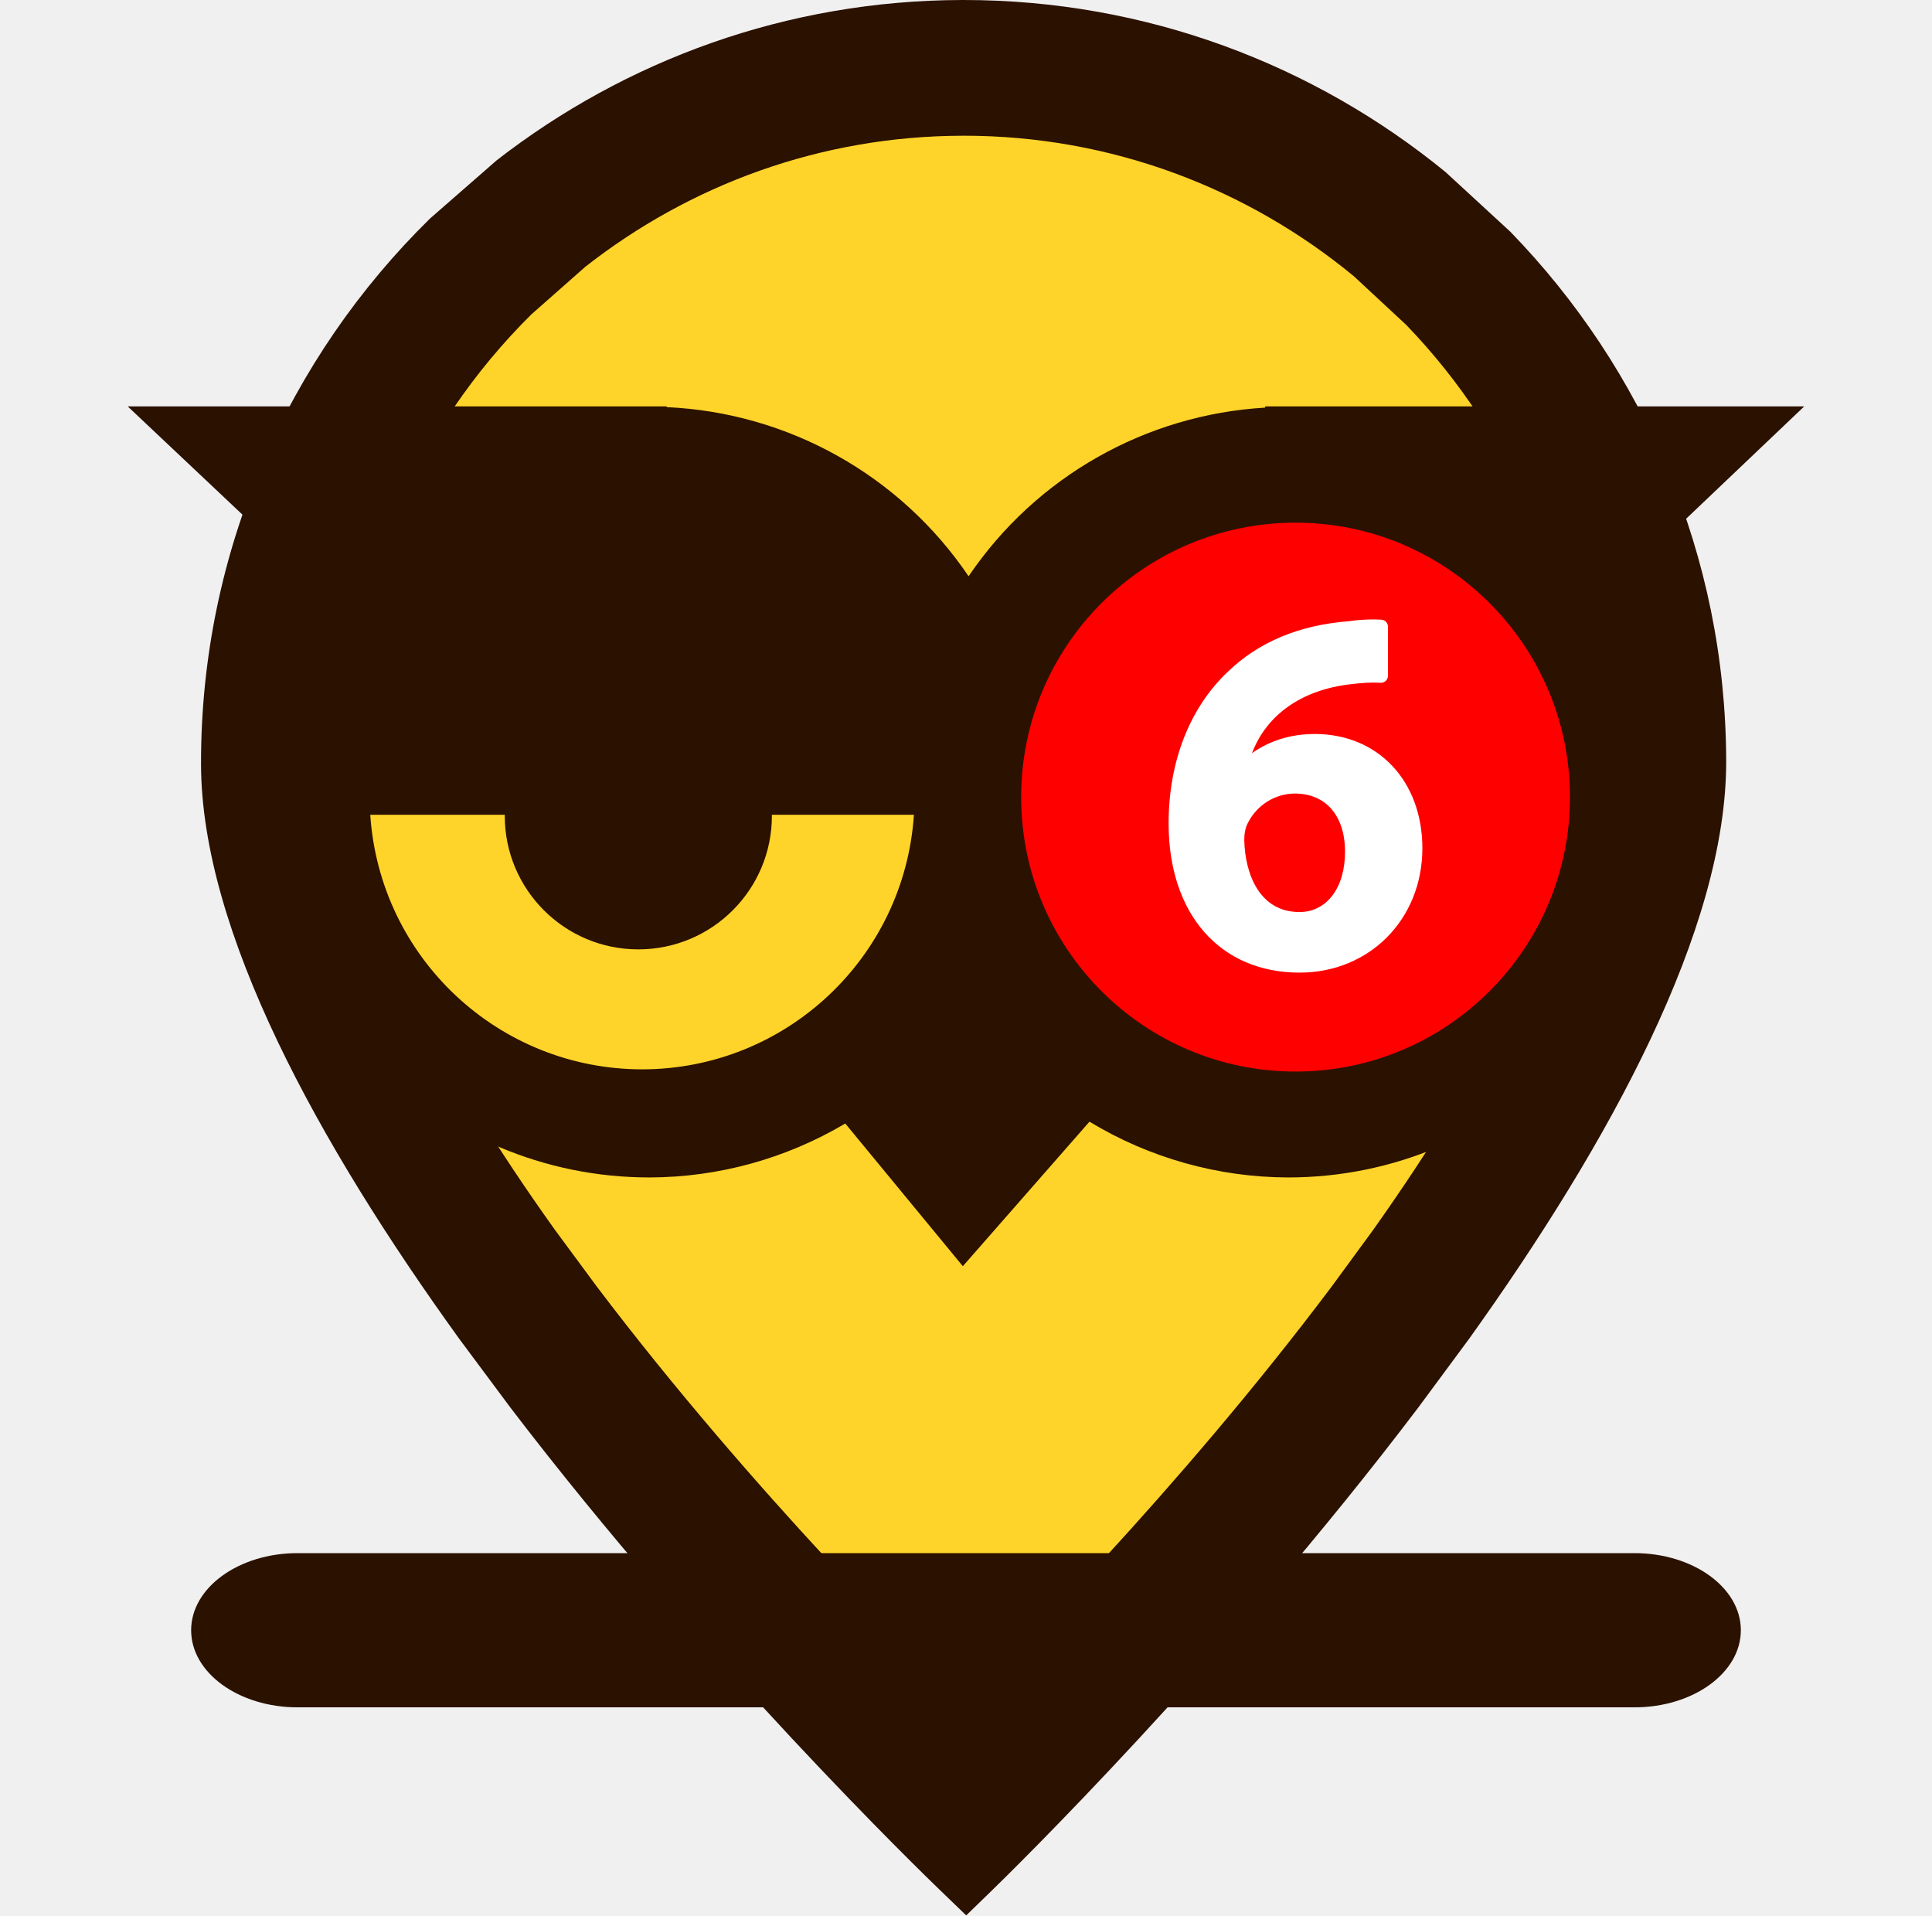
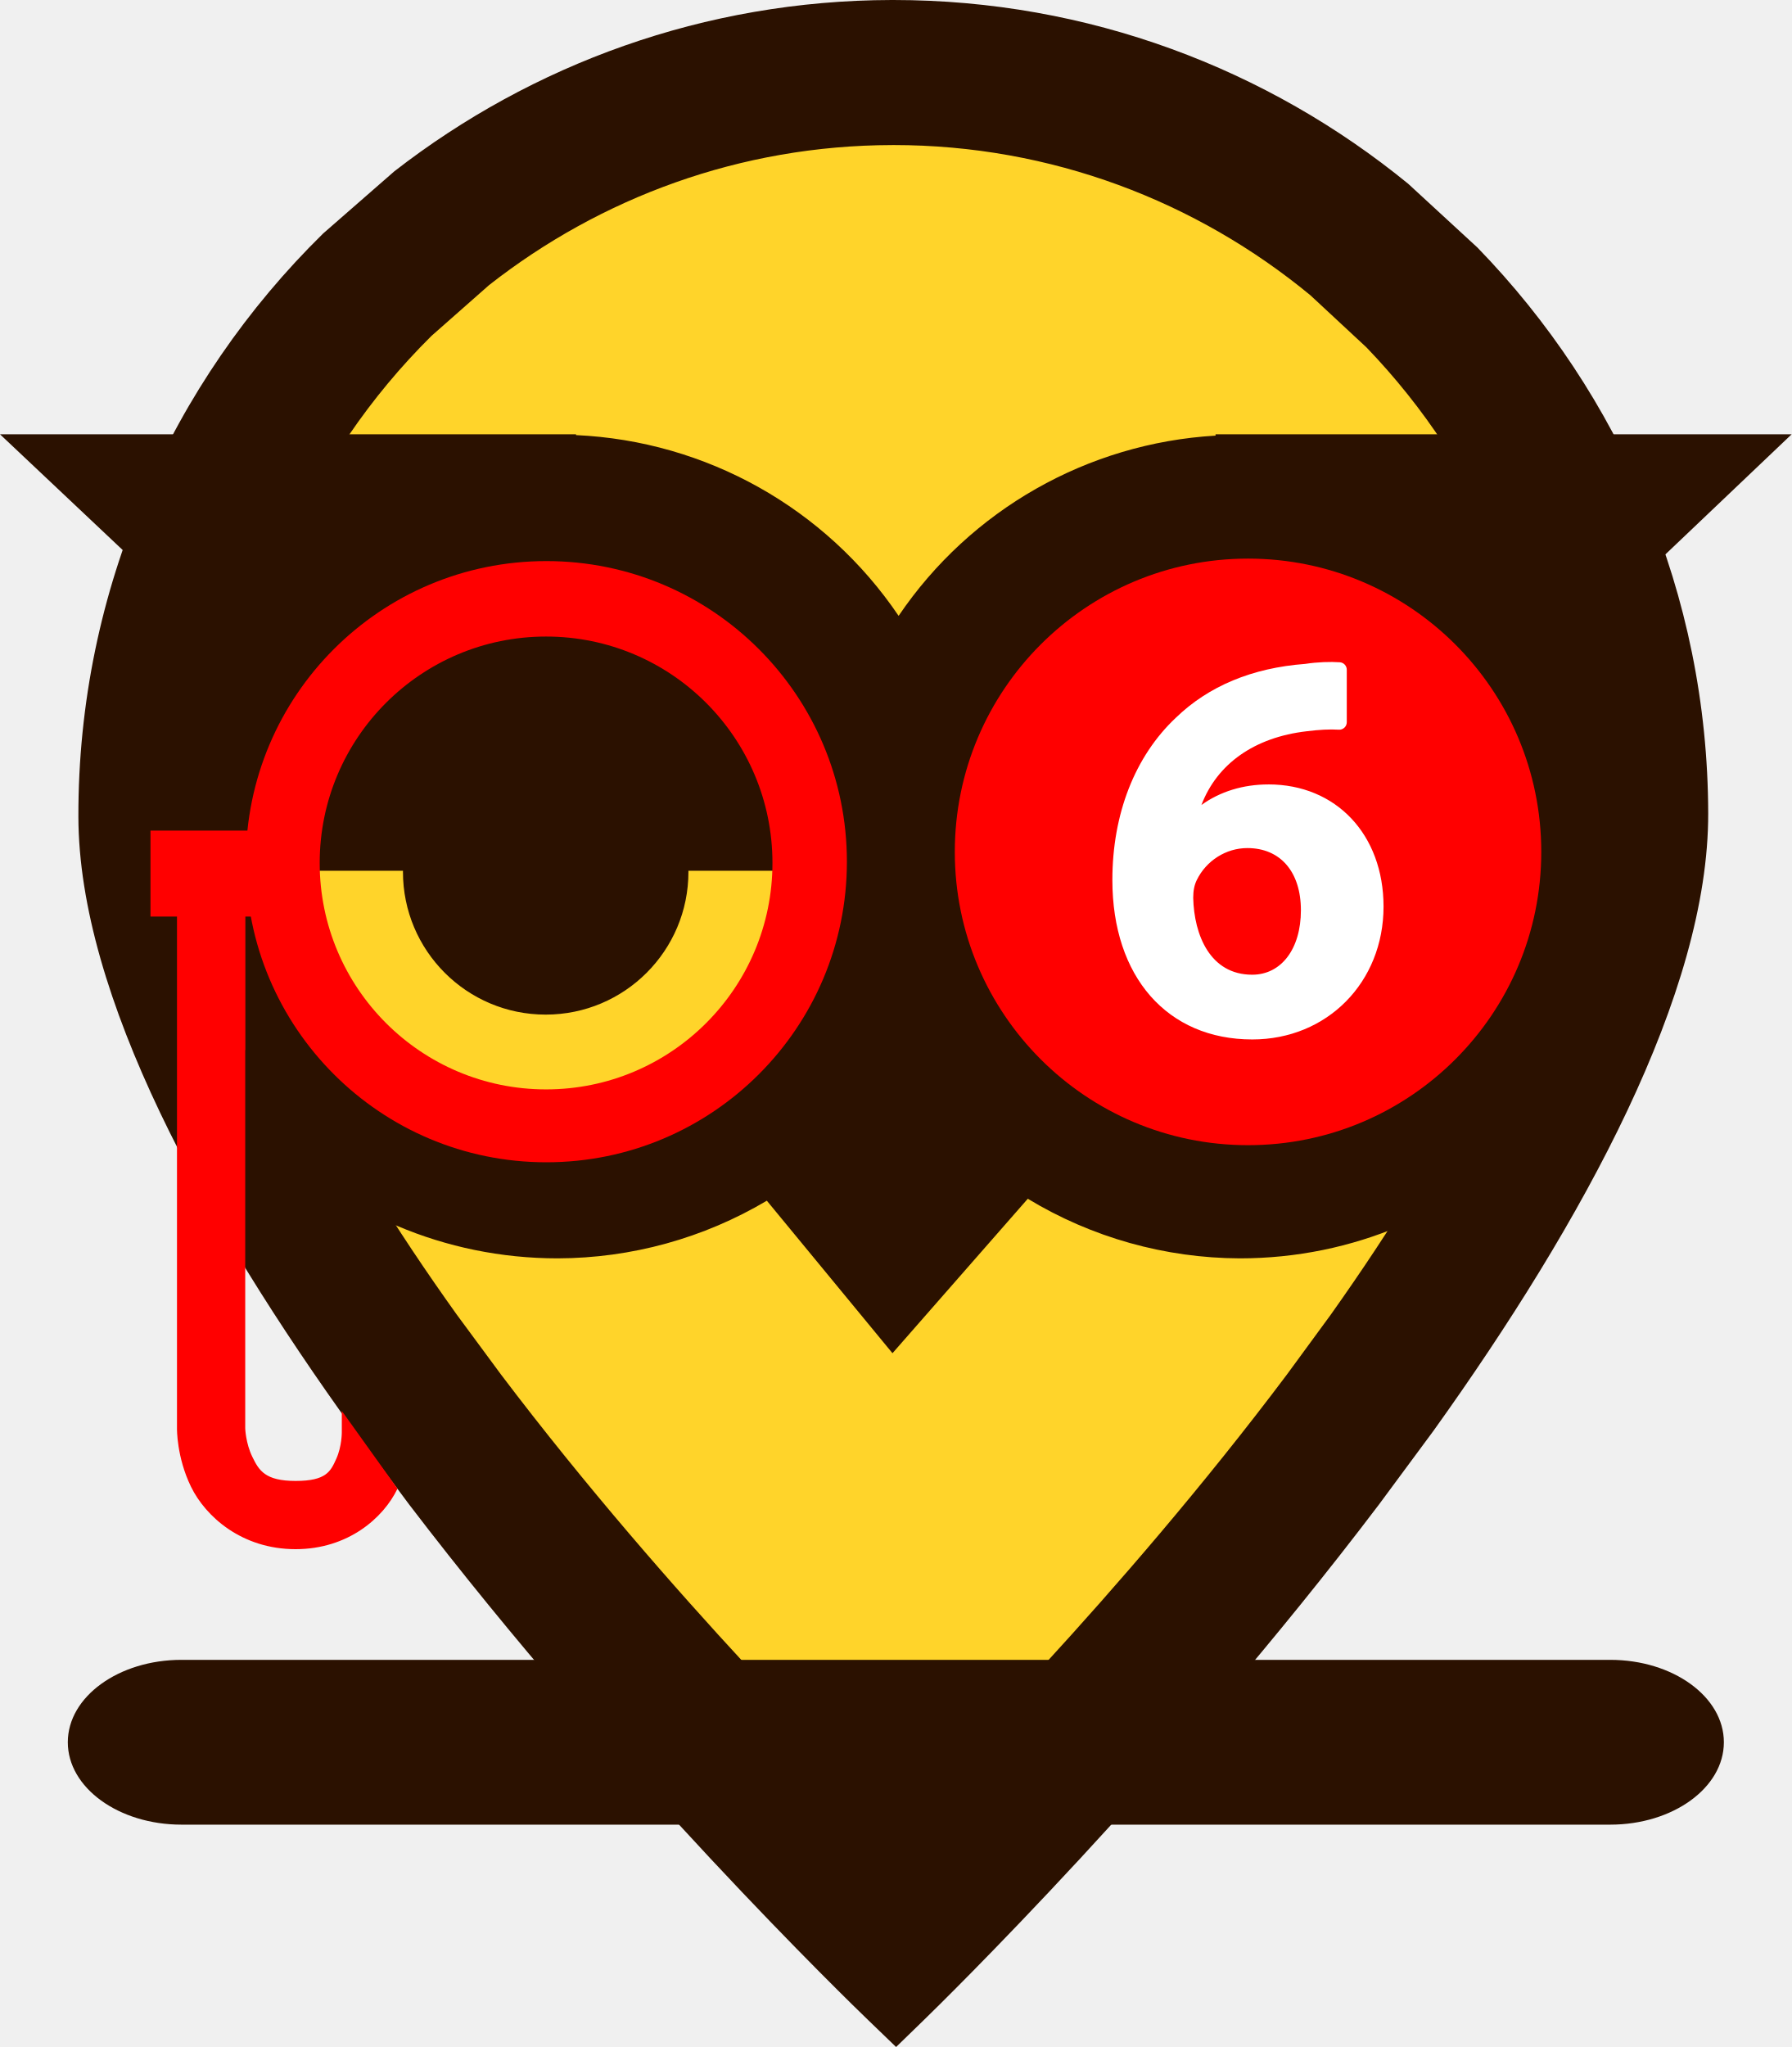
- <svg xmlns="http://www.w3.org/2000/svg" version="1.1" x="0px" y="0px" viewBox="0 0 90.791 90" enable-background="new 0 0 100 100" xml:space="preserve" id="svg8068" width="90.791" height="90" style="fill:#000000">
+ <svg xmlns="http://www.w3.org/2000/svg" version="1.1" x="0px" y="0px" viewBox="0 0 78.791 90" enable-background="new 0 0 100 100" xml:space="preserve" id="svg8068" width="78.791" height="90" style="fill:#000000">
  <defs id="defs8094" />
-   <path style="fill:#ffd42a;fill-opacity:1;fill-rule:evenodd;stroke:none;stroke-width:1px;stroke-linecap:butt;stroke-linejoin:miter;stroke-opacity:1" d="M 44.811 3.361 L 44.811 3.543 L 28.182 7.76 L 16.141 21.34 L 12.811 39.785 L 20.496 55.414 L 34.074 72.578 L 44.871 84.389 L 44.871 85.041 L 45.168 84.715 L 45.467 85.041 L 45.467 84.389 L 56.264 72.578 L 69.842 55.414 L 77.527 39.785 L 74.197 21.34 L 62.156 7.76 L 45.527 3.543 L 45.527 3.361 L 45.168 3.453 L 44.811 3.361 z " id="path12839-5" />
-   <symbol viewBox="-9.858 -9.858 19.716 19.716" id="symbol8070" transform="translate(-4.716797,-5)">
+   <path style="fill:#ffd42a;fill-opacity:1;fill-rule:evenodd;stroke:none;stroke-width:1px;stroke-linecap:butt;stroke-linejoin:miter;stroke-opacity:1" d="m 38.811,3.361 0,0.182 -16.629,4.217 -12.041,13.58 -3.33,18.445 7.686,15.629 13.578,17.164 10.797,11.811 0,0.652 0.297,-0.326 0.299,0.326 0,-0.652 L 50.264,72.578 63.842,55.414 71.527,39.785 68.197,21.34 56.156,7.76 39.527,3.543 l 0,-0.182 -0.359,0.092 -0.357,-0.092 z" id="path12839-5" />
+   <symbol viewBox="-9.858 -9.858 19.716 19.716" id="symbol8070" transform="translate(-10.7168,-5)">
    <path stroke-miterlimit="10" d="M 8.573,0 C 8.573,-4.735 4.735,-8.573 0,-8.573 -4.735,-8.573 -8.573,-4.735 -8.573,0 -8.573,4.735 -4.735,8.573 0,8.573 4.735,8.573 8.573,4.735 8.573,0 Z" id="path8072" style="fill:#000000;stroke:#000000;stroke-width:2.57;stroke-miterlimit:10" />
    <path stroke-miterlimit="10" d="m 2.858,0 c 0,-1.578 -1.279,-2.858 -2.858,-2.858 -1.578,0 -2.858,1.279 -2.858,2.858 0,1.578 1.279,2.858 2.858,2.858 1.578,0 2.858,-1.28 2.858,-2.858 z" id="path8074" style="fill:#000000;stroke:#000000;stroke-width:2.57;stroke-miterlimit:10" />
  </symbol>
-   <symbol viewBox="-5.525 -16.49 11.051 32.981" id="symbol8076" transform="translate(-4.716797,-5)">
+   <symbol viewBox="-5.525 -16.49 11.051 32.981" id="symbol8076" transform="translate(-10.7168,-5)">
    <path stroke-miterlimit="10" d="m 4.526,-15.49 -9.051,0 0,30.981 1.559,0 c 4.138,0 7.492,-3.354 7.492,-7.492 l 0,-23.489 z" id="path8078" style="fill:#000000;stroke:#000000;stroke-width:2;stroke-miterlimit:10" />
  </symbol>
-   <g display="none" id="g8080" style="display:none" transform="translate(-4.716797,-5)">
+   <g display="none" id="g8080" style="display:none" transform="translate(-10.7168,-5)">
    <rect x="-1202.374" y="-413.377" display="inline" width="1328.934" height="1233.377" id="rect8082" style="display:inline;fill:#000000" />
  </g>
-   <path d="m 45.211,0 c -8.236,0.017 -15.821,2.832 -21.871,7.533 l -3.129,2.732 c -6.652,6.525 -10.784,15.611 -10.764,25.643 0.016,7.853 5.513,17.826 12.131,26.996 l 2.41,3.238 c 9.172,12.013 19.432,21.946 20.205,22.689 L 45.406,90 46.615,88.826 c 0.768,-0.745 10.932,-10.674 20.031,-22.684 l 2.393,-3.236 c 6.606,-9.224 12.096,-19.263 12.08,-27.145 -0.02,-9.668 -3.892,-18.44 -10.15,-24.879 L 67.926,8.08 C 61.748,3.032 53.863,0 45.285,0 l -0.074,0 z m 0.014,6.377 0.061,0 c 6.948,0 13.334,2.477 18.338,6.604 l 2.465,2.291 c 5.069,5.263 8.205,12.432 8.221,20.334 0.013,6.442 -4.432,14.648 -9.783,22.188 l -1.938,2.645 c -7.37,9.817 -15.603,17.934 -16.225,18.543 l -0.98,0.959 -0.982,-0.955 C 43.774,78.377 35.464,70.256 28.035,60.438 l -1.953,-2.645 c -5.361,-7.495 -9.811,-15.648 -9.824,-22.066 -0.016,-8.2 3.329,-15.626 8.717,-20.959 l 2.533,-2.234 c 4.901,-3.842 11.046,-6.142 17.717,-6.156 z" id="path8090" style="fill:#2b1100" />
-   <path style="opacity:1;fill:#2b1100;fill-opacity:1;stroke:none;stroke-width:15;stroke-linecap:round;stroke-linejoin:round;stroke-miterlimit:4;stroke-dasharray:none;stroke-opacity:1" d="m 6,19.094 9.125,8.607 c -1.769,2.857 -2.708,6.15 -2.713,9.51 -6.09e-4,10.004 8.109,18.115 18.113,18.115 3.237,-0.008 6.413,-0.883 9.197,-2.535 l 5.525,6.705 5.951,-6.791 c 2.813,1.704 6.037,2.61 9.326,2.621 10.005,6.09e-4 18.116,-8.11 18.115,-18.115 -0.008,-3.403 -0.975,-6.736 -2.789,-9.615 l 8.939,-8.502 -25.334,0 0,0.059 c -5.625,0.33 -10.777,3.258 -13.938,7.924 -3.207,-4.742 -8.467,-7.688 -14.186,-7.947 l 0,-0.035 z M 60.869,24.625 c 7.075,-3.54e-4 12.811,5.735 12.811,12.811 3.55e-4,7.075 -5.735,12.811 -12.811,12.811 C 53.795,50.245 48.06,44.51 48.061,37.436 48.06,30.361 53.795,24.626 60.869,24.625 Z m -43.469,13.66 6.322,0 c -7.25e-4,0.016 -0.001,0.031 -0.002,0.047 -2.71e-4,3.467 2.81,6.278 6.277,6.277 3.467,2.71e-4 6.278,-2.81 6.277,-6.277 -6.08e-4,-0.016 -0.001,-0.031 -0.002,-0.047 l 6.676,0 C 42.502,45.01 36.921,50.239 30.182,50.246 23.437,50.246 17.847,45.015 17.4,38.285 Z" id="path8152" />
-   <circle style="opacity:1;fill:#ff0000;fill-opacity:1;stroke:none;stroke-width:15;stroke-linecap:round;stroke-linejoin:round;stroke-miterlimit:4;stroke-dasharray:none;stroke-opacity:1" id="path8116-7" cx="60.883" cy="37.455" r="12.895" />
-   <path id="path8288" d="m 61.779,34.489 c -1.115,0 -2.129,0.315 -2.946,0.904 0.69,-1.81 2.328,-2.974 4.629,-3.242 0.554,-0.069 1.008,-0.094 1.414,-0.069 0.088,0.008 0.178,-0.028 0.246,-0.09 0.066,-0.062 0.103,-0.149 0.103,-0.24 l 0,-2.305 c 0,-0.174 -0.135,-0.317 -0.306,-0.329 -0.414,-0.029 -0.978,-0.012 -1.521,0.071 -2.331,0.176 -4.248,0.973 -5.693,2.371 -1.798,1.694 -2.788,4.227 -2.788,7.132 0,4.258 2.416,7.009 6.153,7.009 3.291,0 5.772,-2.512 5.772,-5.845 -0.003,-3.161 -2.084,-5.368 -5.062,-5.368 z m -0.713,8.366 c -1.853,0 -2.556,-1.749 -2.594,-3.379 0,-0.317 0.05,-0.566 0.157,-0.783 0.416,-0.854 1.288,-1.406 2.223,-1.406 1.455,0 2.356,1.048 2.356,2.735 0,1.695 -0.862,2.833 -2.142,2.833 z" style="fill:#ffffff" />
-   <rect style="opacity:1;fill:#2b1100;fill-opacity:1;stroke:none;stroke-width:15;stroke-linecap:round;stroke-linejoin:round;stroke-miterlimit:4;stroke-dasharray:none;stroke-opacity:1" id="rect12857" width="72.826" height="7.246" x="8.982" y="72.978" rx="5" ry="5" />
+   <path d="m 39.211,0 c -8.236,0.017 -15.821,2.832 -21.871,7.533 l -3.129,2.732 c -6.652,6.525 -10.784,15.611 -10.764,25.643 0.016,7.853 5.513,17.826 12.131,26.996 l 2.41,3.238 c 9.172,12.013 19.432,21.946 20.205,22.689 L 39.406,90 40.615,88.826 c 0.768,-0.745 10.932,-10.674 20.031,-22.684 l 2.393,-3.236 c 6.606,-9.224 12.096,-19.263 12.08,-27.145 -0.02,-9.668 -3.892,-18.44 -10.15,-24.879 L 61.926,8.08 C 55.748,3.032 47.863,0 39.285,0 l -0.074,0 z m 0.014,6.377 0.061,0 c 6.948,0 13.334,2.477 18.338,6.604 l 2.465,2.291 c 5.069,5.263 8.205,12.432 8.221,20.334 0.013,6.442 -4.432,14.648 -9.783,22.188 l -1.938,2.645 c -7.37,9.817 -15.603,17.934 -16.225,18.543 l -0.98,0.959 -0.982,-0.955 C 37.774,78.377 29.464,70.256 22.035,60.438 l -1.953,-2.645 c -5.361,-7.495 -9.811,-15.648 -9.824,-22.066 -0.016,-8.2 3.329,-15.626 8.717,-20.959 l 2.533,-2.234 c 4.901,-3.842 11.046,-6.142 17.717,-6.156 z" id="path8090" style="fill:#2b1100" />
+   <path style="opacity:1;fill:#2b1100;fill-opacity:1;stroke:none;stroke-width:15;stroke-linecap:round;stroke-linejoin:round;stroke-miterlimit:4;stroke-dasharray:none;stroke-opacity:1" d="m 0,19.094 9.125,8.607 c -1.769,2.857 -2.708,6.15 -2.713,9.51 -6.09e-4,10.004 8.109,18.115 18.113,18.115 3.237,-0.008 6.413,-0.883 9.197,-2.535 l 5.525,6.705 5.951,-6.791 c 2.813,1.704 6.037,2.61 9.326,2.621 10.005,6.09e-4 18.116,-8.11 18.115,-18.115 -0.008,-3.403 -0.975,-6.736 -2.789,-9.615 l 8.939,-8.502 -25.334,0 0,0.059 c -5.625,0.33 -10.777,3.258 -13.938,7.924 -3.207,-4.742 -8.467,-7.688 -14.186,-7.947 l 0,-0.035 z M 54.869,24.625 c 7.075,-3.54e-4 12.811,5.735 12.811,12.811 3.55e-4,7.075 -5.735,12.811 -12.811,12.811 C 47.795,50.245 42.06,44.51 42.061,37.436 42.06,30.361 47.795,24.626 54.869,24.625 Z m -43.469,13.66 6.322,0 c -7.25e-4,0.016 -0.001,0.031 -0.002,0.047 -2.71e-4,3.467 2.81,6.278 6.277,6.277 3.467,2.71e-4 6.278,-2.81 6.277,-6.277 -6.08e-4,-0.016 -0.001,-0.031 -0.002,-0.047 l 6.676,0 C 36.502,45.01 30.921,50.239 24.182,50.246 17.437,50.246 11.847,45.015 11.4,38.285 Z" id="path8152" />
+   <circle style="opacity:1;fill:#ff0000;fill-opacity:1;stroke:none;stroke-width:15;stroke-linecap:round;stroke-linejoin:round;stroke-miterlimit:4;stroke-dasharray:none;stroke-opacity:1" id="path8116-7" cx="54.883" cy="37.455" r="12.895" />
+   <path id="path8288" d="m 55.779,34.489 c -1.115,0 -2.129,0.315 -2.946,0.904 0.69,-1.81 2.328,-2.974 4.629,-3.242 0.554,-0.069 1.008,-0.094 1.414,-0.069 0.088,0.008 0.178,-0.028 0.246,-0.09 0.066,-0.062 0.103,-0.149 0.103,-0.24 l 0,-2.305 c 0,-0.174 -0.135,-0.317 -0.306,-0.329 -0.414,-0.029 -0.978,-0.012 -1.521,0.071 -2.331,0.176 -4.248,0.973 -5.693,2.371 -1.798,1.694 -2.788,4.227 -2.788,7.132 0,4.258 2.416,7.009 6.153,7.009 3.291,0 5.772,-2.512 5.772,-5.845 -0.003,-3.161 -2.084,-5.368 -5.062,-5.368 z m -0.713,8.366 c -1.853,0 -2.556,-1.749 -2.594,-3.379 0,-0.317 0.05,-0.566 0.157,-0.783 0.416,-0.854 1.288,-1.406 2.223,-1.406 1.455,0 2.356,1.048 2.356,2.735 0,1.695 -0.862,2.833 -2.142,2.833 z" style="fill:#ffffff" />
+   <rect style="opacity:1;fill:#2b1100;fill-opacity:1;stroke:none;stroke-width:15;stroke-linecap:round;stroke-linejoin:round;stroke-miterlimit:4;stroke-dasharray:none;stroke-opacity:1" id="rect12857" width="72.826" height="7.246" x="2.982" y="72.978" rx="5" ry="5" />
+   <path style="opacity:1;fill:#ff0000;fill-opacity:1;stroke:none;stroke-width:15;stroke-linecap:round;stroke-linejoin:round;stroke-miterlimit:4;stroke-dasharray:none;stroke-opacity:1" d="M 24.026,24.669 A 13.216,13.216 0 0 0 10.81,37.886 13.216,13.216 0 0 0 24.026,51.102 13.216,13.216 0 0 0 37.243,37.886 13.216,13.216 0 0 0 24.026,24.669 Z m -0.012,3.318 a 9.955,9.955 0 0 1 9.955,9.955 9.955,9.955 0 0 1 -9.955,9.955 9.955,9.955 0 0 1 -9.955,-9.955 9.955,9.955 0 0 1 9.955,-9.955 z" id="path21868" />
+   <path style="color:#000000;font-style:normal;font-variant:normal;font-weight:normal;font-stretch:normal;font-size:medium;line-height:normal;font-family:sans-serif;text-indent:0;text-align:start;text-decoration:none;text-decoration-line:none;text-decoration-style:solid;text-decoration-color:#000000;letter-spacing:normal;word-spacing:normal;text-transform:none;direction:ltr;block-progression:tb;writing-mode:lr-tb;baseline-shift:baseline;text-anchor:start;white-space:normal;clip-rule:nonzero;display:inline;overflow:visible;visibility:visible;opacity:1;isolation:auto;mix-blend-mode:normal;color-interpolation:sRGB;color-interpolation-filters:linearRGB;solid-color:#000000;solid-opacity:1;fill:#ff0000;fill-opacity:1;fill-rule:evenodd;stroke:none;stroke-width:3;stroke-linecap:butt;stroke-linejoin:miter;stroke-miterlimit:4;stroke-dasharray:none;stroke-dashoffset:0;stroke-opacity:1;color-rendering:auto;image-rendering:auto;shape-rendering:auto;text-rendering:auto;enable-background:accumulate" d="m 7.783,38.268 0,24.539 c 0,0 -0.02,1.255 0.617,2.561 0.637,1.305 2.229,2.744 4.598,2.744 2.309,0 3.865,-1.375 4.482,-2.66 l -2.449,-3.42 0,0.902 0,0.037 c 0,0 0.006,0.616 -0.242,1.166 -0.248,0.55 -0.434,0.975 -1.791,0.975 -1.345,0 -1.611,-0.464 -1.902,-1.061 -0.291,-0.597 -0.312,-1.244 -0.312,-1.244 l 0,-16.648 0.006,0.016 0,-7.889 -0.18,-0.004 -2.826,-0.014 z" id="path21873" />
+   <rect style="opacity:1;fill:#ff0000;fill-opacity:1;stroke:none;stroke-width:3;stroke-linecap:round;stroke-linejoin:round;stroke-miterlimit:4;stroke-dasharray:none;stroke-opacity:1" id="rect21912" width="6.085" height="3.779" x="6.618" y="36.519" />
</svg>
